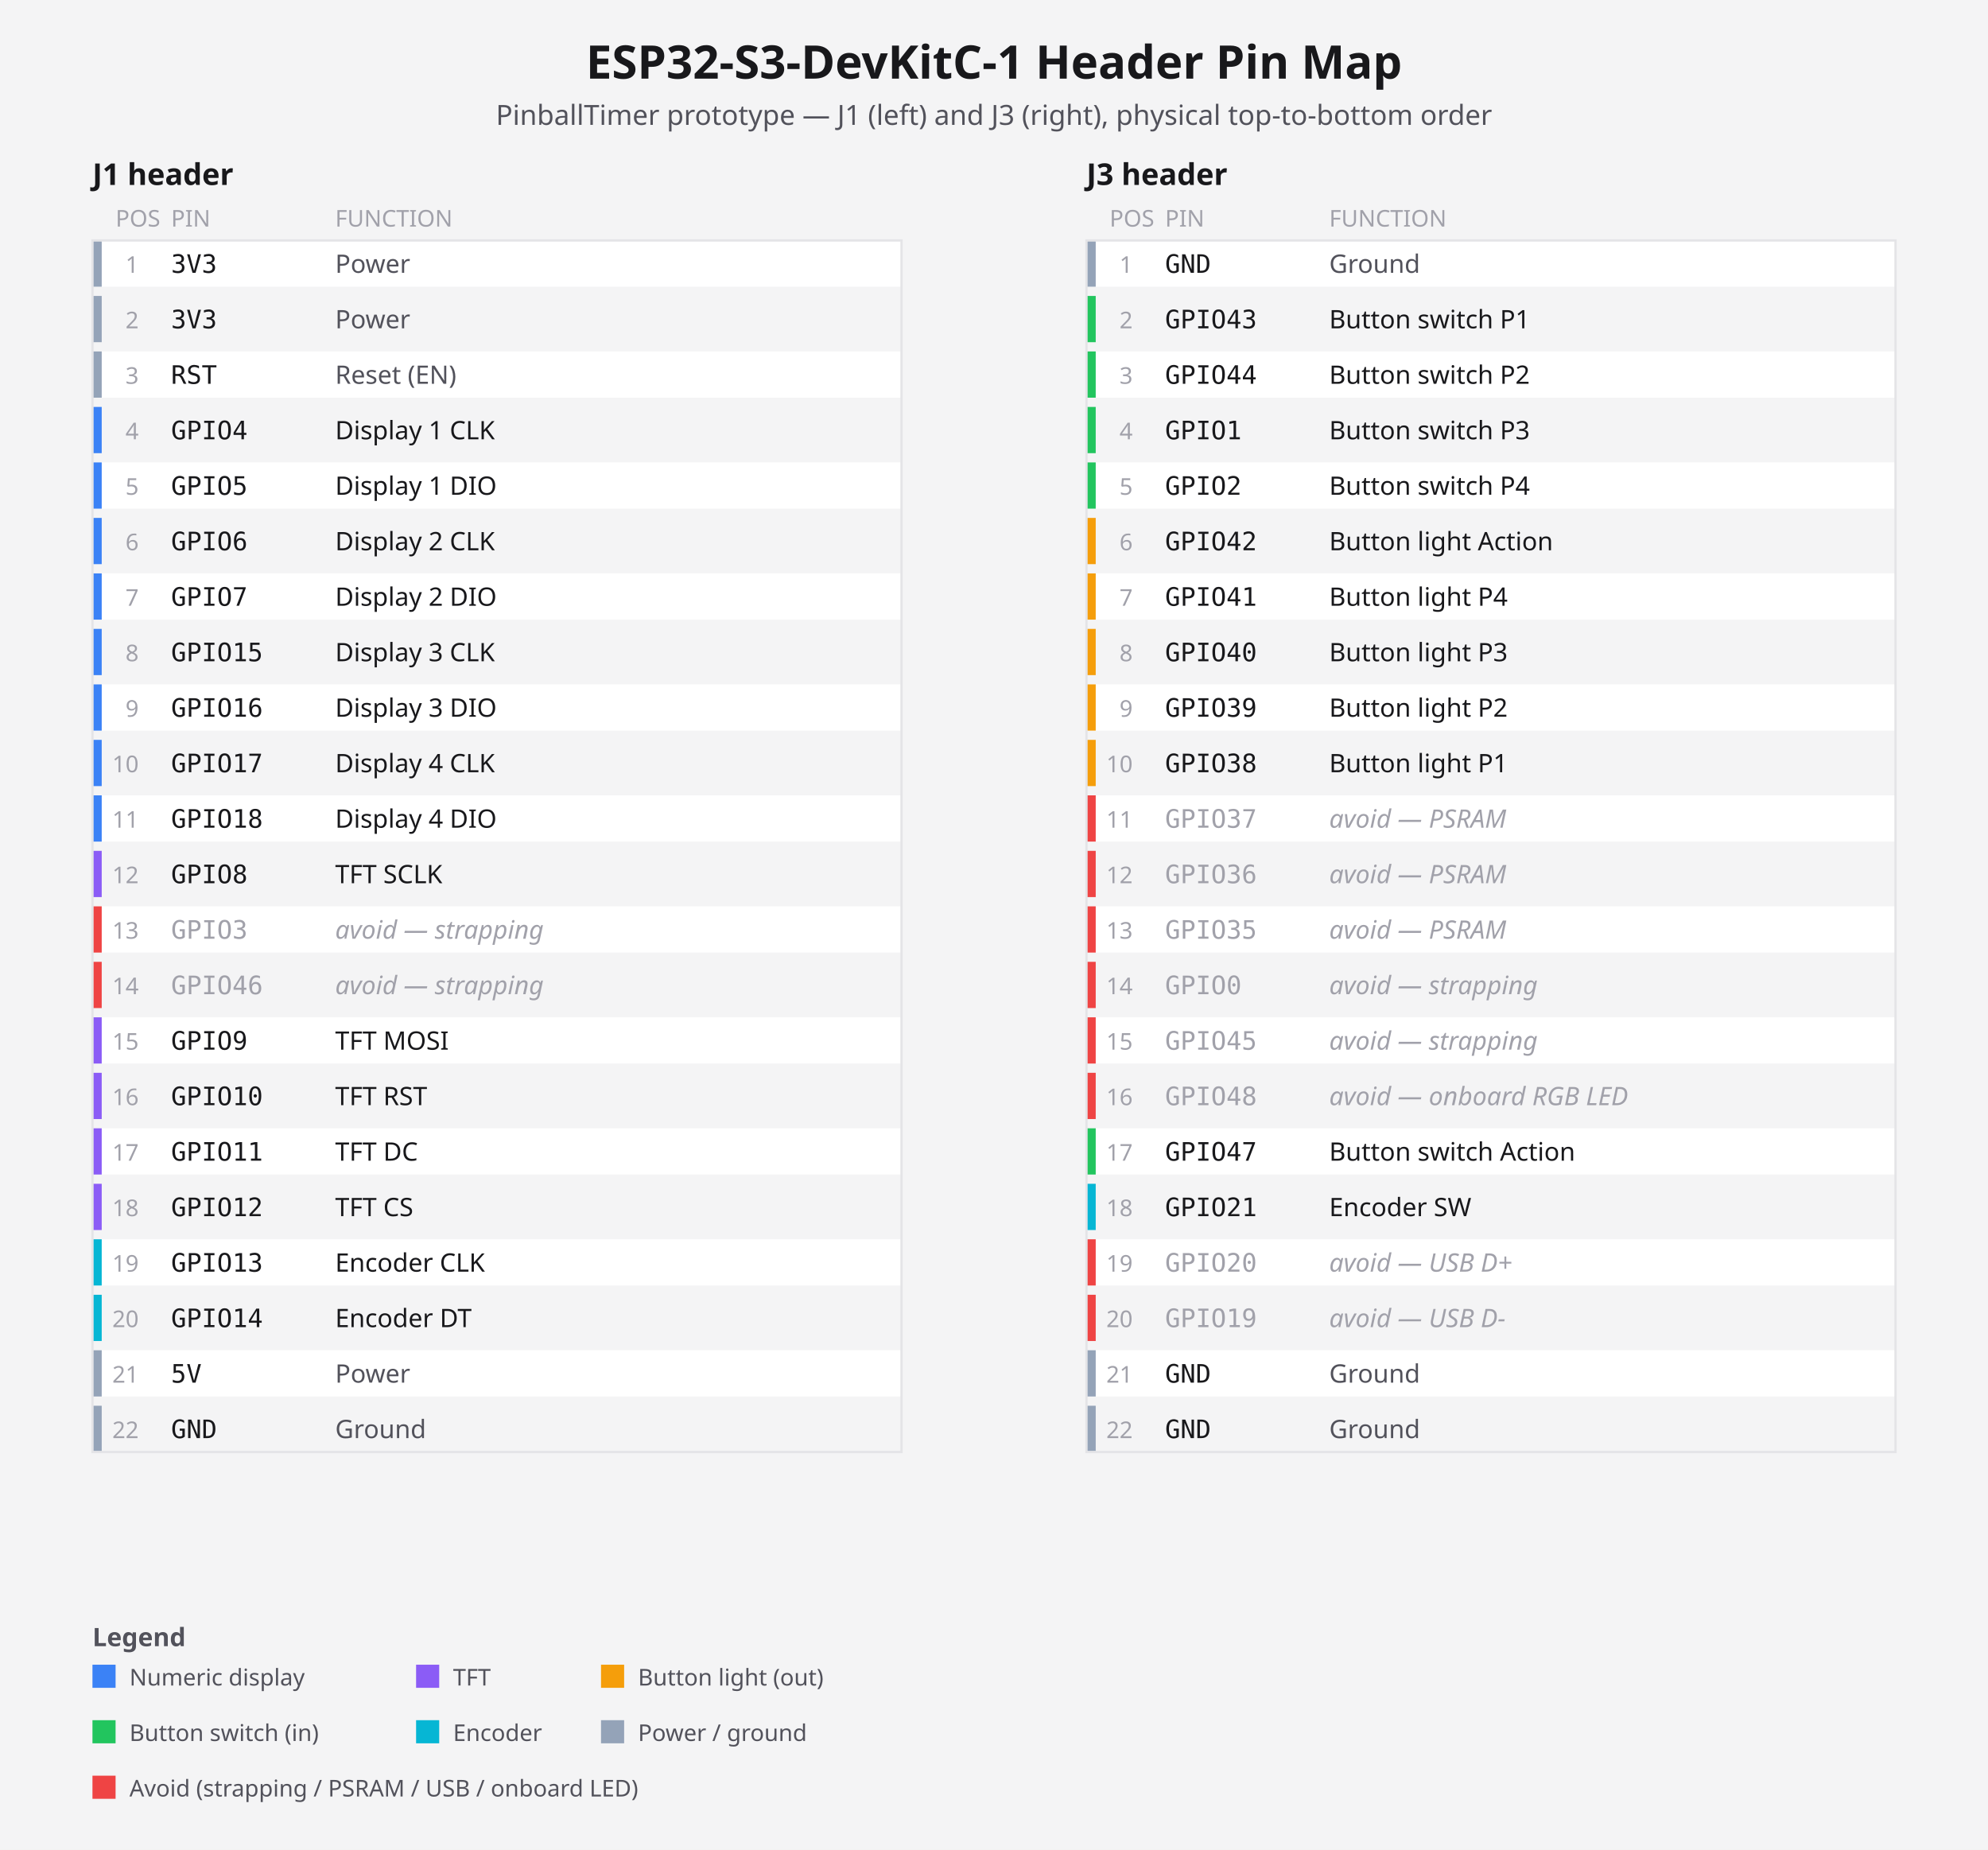
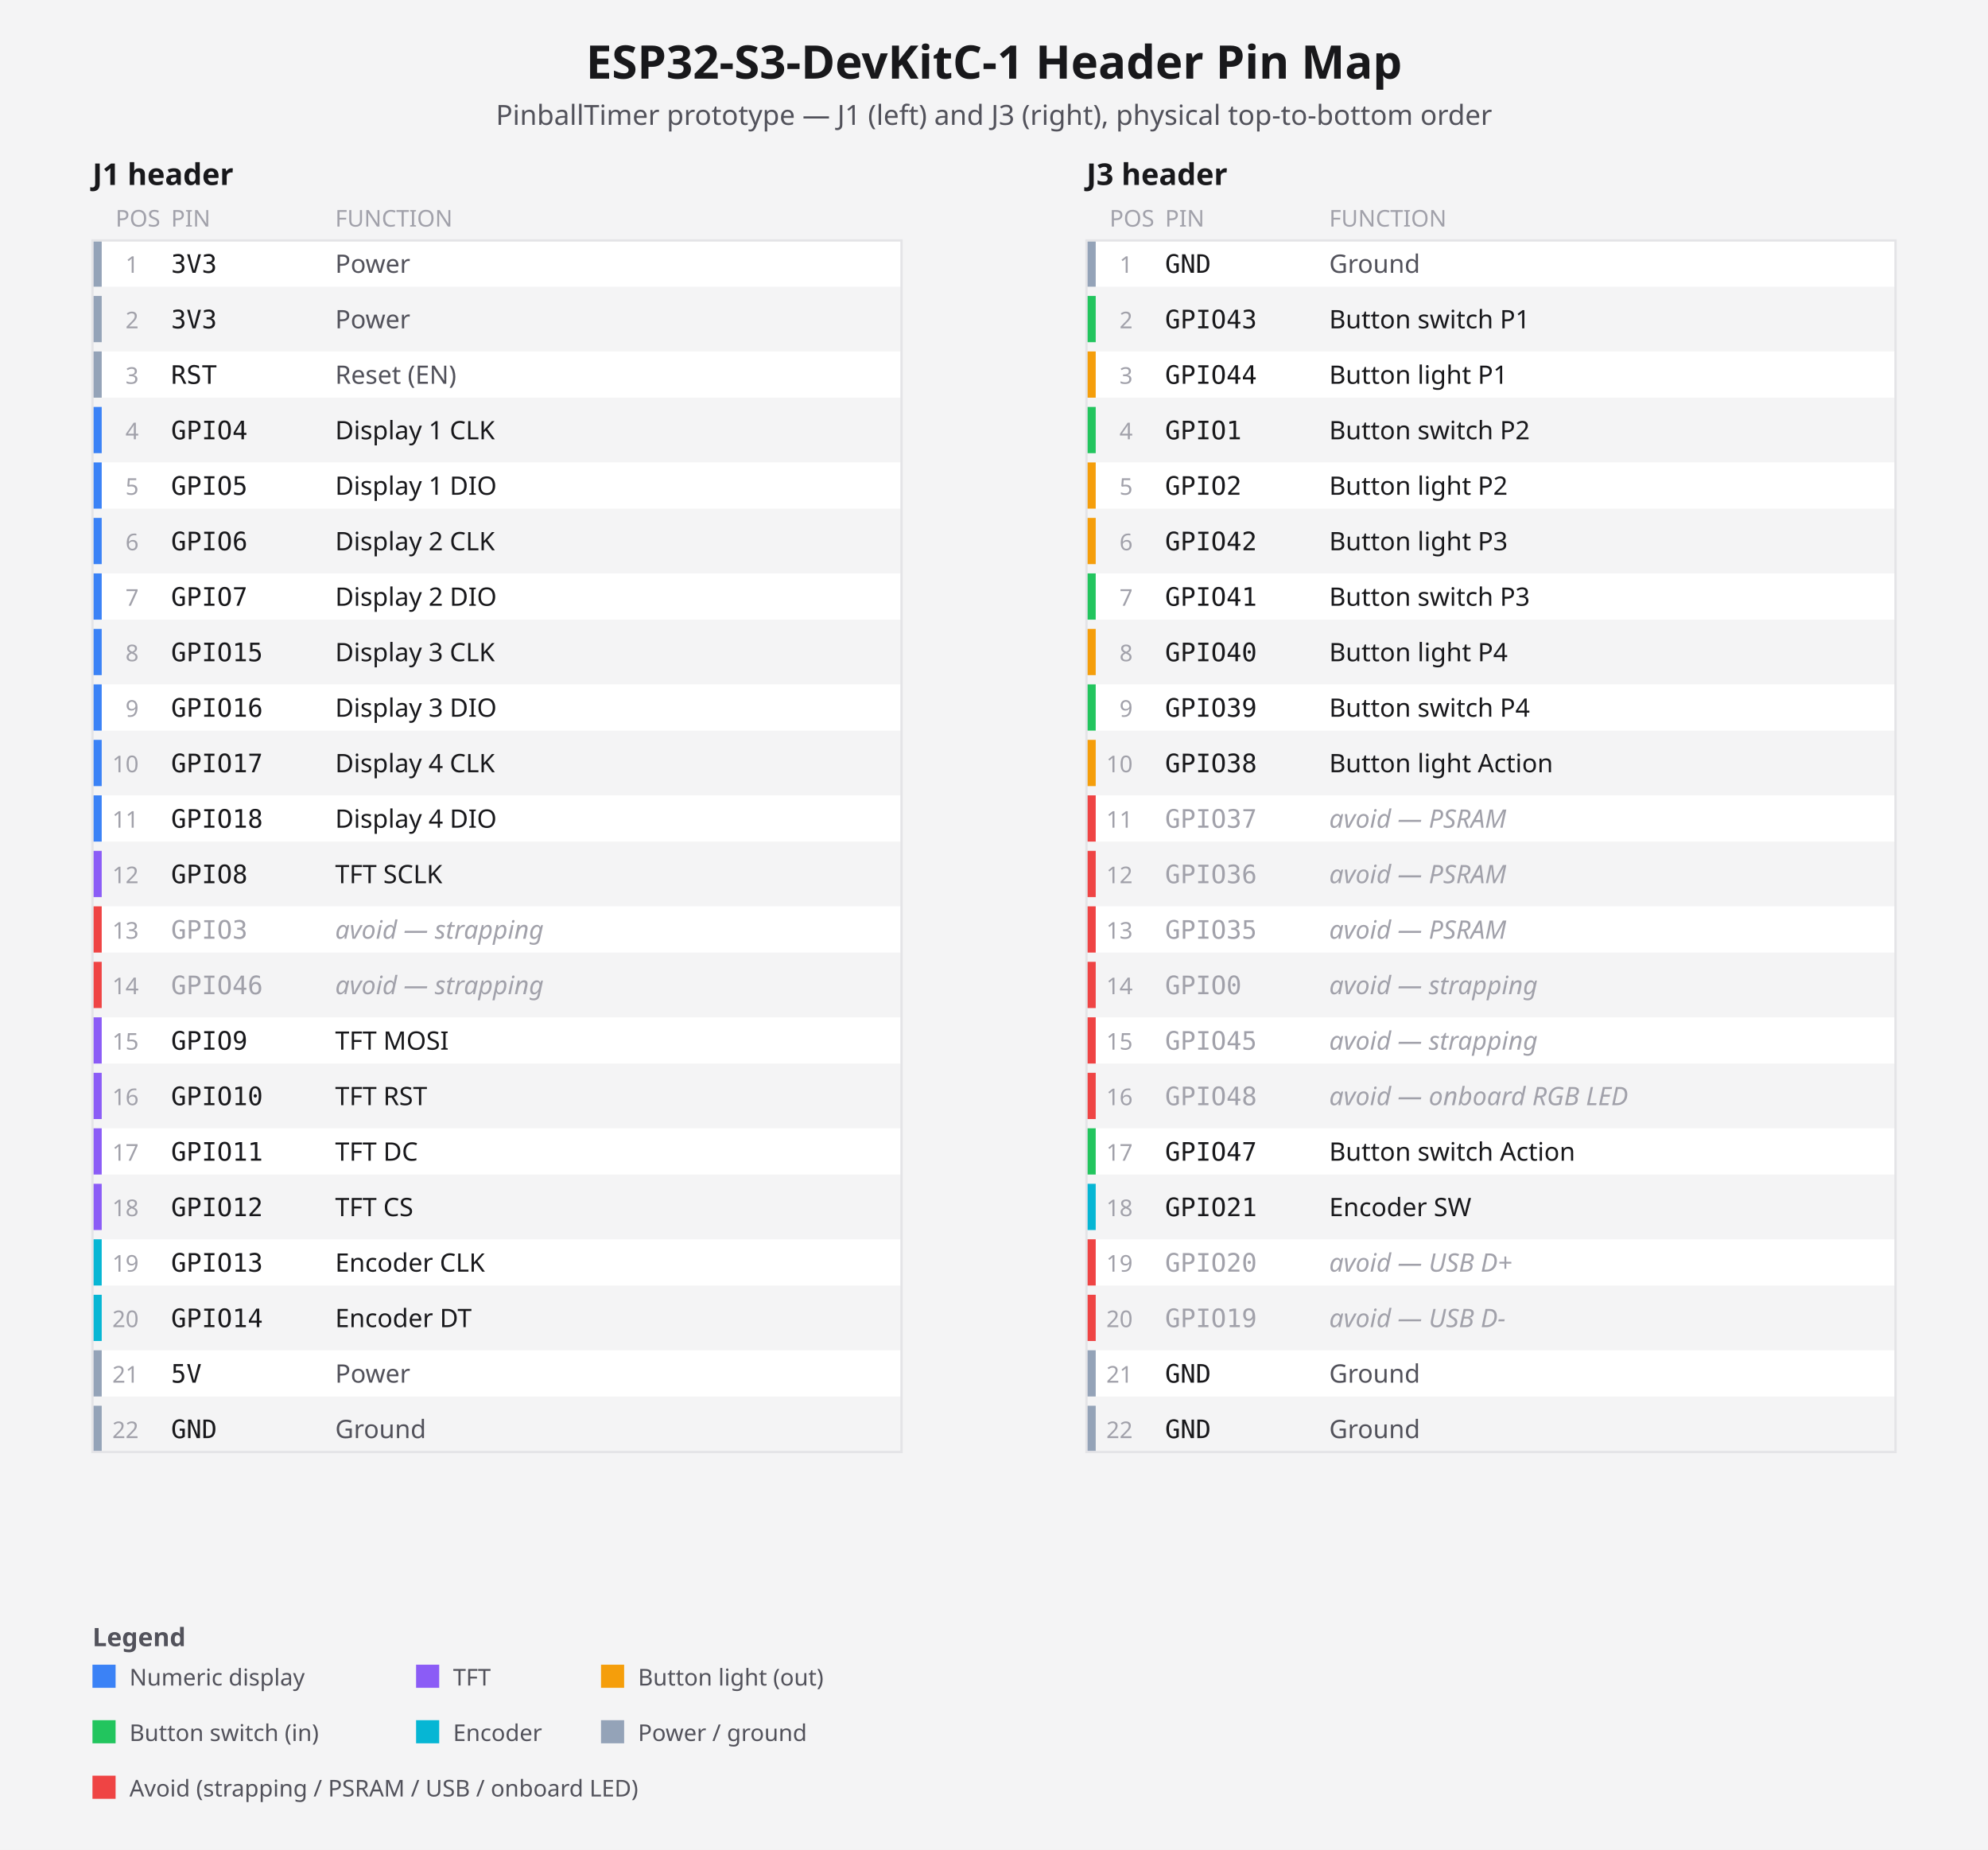
<svg xmlns="http://www.w3.org/2000/svg" viewBox="0 0 860 800" role="img">
  <style>
  text { font-family: sans-serif; }
  .mono { font-family: monospace; }
  .bg0 { fill: #f4f4f5; }
  .bg1 { fill: #ffffff; }
  .tprim { fill: #18181b; }
  .tsec { fill: #52525b; }
  .tmuted { fill: #a1a1aa; }
  .border { stroke: #e4e4e7; }
  .c-disp { fill: #3b82f6; }
  .c-tft { fill: #8b5cf6; }
  .c-light { fill: #f59e0b; }
  .c-sw { fill: #22c55e; }
  .c-enc { fill: #06b6d4; }
  .c-pow { fill: #94a3b8; }
  .c-avoid { fill: #ef4444; }
  @media (prefers-color-scheme: dark) {
    .bg0 { fill: #18181b; }
    .bg1 { fill: #27272a; }
    .tprim { fill: #f4f4f5; }
    .tsec { fill: #a1a1aa; }
    .tmuted { fill: #71717a; }
    .border { stroke: #3f3f46; }
  }
</style>
  <rect x="0" y="0" width="860" height="800" class="bg0" />
  <text x="430" y="34" text-anchor="middle" font-size="20" font-weight="600" class="tprim">ESP32-S3-DevKitC-1 Header Pin Map</text>
  <text x="430" y="54" text-anchor="middle" font-size="12" class="tsec">PinballTimer prototype — J1 (left) and J3 (right), physical top-to-bottom order</text>
  <g transform="translate(40,80)">
    <text x="0" y="0" font-size="13" font-weight="600" class="tprim">J1 header</text>
    <text x="10" y="18" font-size="10" class="tmuted">POS</text>
    <text x="34" y="18" font-size="10" class="tmuted">PIN</text>
    <text x="105" y="18" font-size="10" class="tmuted">FUNCTION</text>
    <g transform="translate(0,24)">
      <rect width="350" height="20" class="bg1" />
      <rect width="4" height="20" class="c-pow" />
      <text x="20" y="14" text-anchor="end" font-size="10" class="tmuted">1</text>
      <text x="34" y="14" class="mono tprim" font-size="11">3V3</text>
      <text x="105" y="14" font-size="11" class="tsec">Power</text>
    </g>
    <g transform="translate(0,48)">
      <rect width="350" height="20" class="bg0" />
      <rect width="4" height="20" class="c-pow" />
      <text x="20" y="14" text-anchor="end" font-size="10" class="tmuted">2</text>
      <text x="34" y="14" class="mono tprim" font-size="11">3V3</text>
      <text x="105" y="14" font-size="11" class="tsec">Power</text>
    </g>
    <g transform="translate(0,72)">
      <rect width="350" height="20" class="bg1" />
      <rect width="4" height="20" class="c-pow" />
      <text x="20" y="14" text-anchor="end" font-size="10" class="tmuted">3</text>
      <text x="34" y="14" class="mono tprim" font-size="11">RST</text>
      <text x="105" y="14" font-size="11" class="tsec">Reset (EN)</text>
    </g>
    <g transform="translate(0,96)">
      <rect width="350" height="20" class="bg0" />
      <rect width="4" height="20" class="c-disp" />
      <text x="20" y="14" text-anchor="end" font-size="10" class="tmuted">4</text>
      <text x="34" y="14" class="mono tprim" font-size="11">GPIO4</text>
      <text x="105" y="14" font-size="11" class="tprim">Display 1 CLK</text>
    </g>
    <g transform="translate(0,120)">
      <rect width="350" height="20" class="bg1" />
      <rect width="4" height="20" class="c-disp" />
      <text x="20" y="14" text-anchor="end" font-size="10" class="tmuted">5</text>
      <text x="34" y="14" class="mono tprim" font-size="11">GPIO5</text>
      <text x="105" y="14" font-size="11" class="tprim">Display 1 DIO</text>
    </g>
    <g transform="translate(0,144)">
      <rect width="350" height="20" class="bg0" />
      <rect width="4" height="20" class="c-disp" />
      <text x="20" y="14" text-anchor="end" font-size="10" class="tmuted">6</text>
      <text x="34" y="14" class="mono tprim" font-size="11">GPIO6</text>
      <text x="105" y="14" font-size="11" class="tprim">Display 2 CLK</text>
    </g>
    <g transform="translate(0,168)">
      <rect width="350" height="20" class="bg1" />
      <rect width="4" height="20" class="c-disp" />
      <text x="20" y="14" text-anchor="end" font-size="10" class="tmuted">7</text>
      <text x="34" y="14" class="mono tprim" font-size="11">GPIO7</text>
      <text x="105" y="14" font-size="11" class="tprim">Display 2 DIO</text>
    </g>
    <g transform="translate(0,192)">
      <rect width="350" height="20" class="bg0" />
      <rect width="4" height="20" class="c-disp" />
      <text x="20" y="14" text-anchor="end" font-size="10" class="tmuted">8</text>
      <text x="34" y="14" class="mono tprim" font-size="11">GPIO15</text>
      <text x="105" y="14" font-size="11" class="tprim">Display 3 CLK</text>
    </g>
    <g transform="translate(0,216)">
      <rect width="350" height="20" class="bg1" />
      <rect width="4" height="20" class="c-disp" />
      <text x="20" y="14" text-anchor="end" font-size="10" class="tmuted">9</text>
      <text x="34" y="14" class="mono tprim" font-size="11">GPIO16</text>
      <text x="105" y="14" font-size="11" class="tprim">Display 3 DIO</text>
    </g>
    <g transform="translate(0,240)">
      <rect width="350" height="20" class="bg0" />
      <rect width="4" height="20" class="c-disp" />
      <text x="20" y="14" text-anchor="end" font-size="10" class="tmuted">10</text>
      <text x="34" y="14" class="mono tprim" font-size="11">GPIO17</text>
      <text x="105" y="14" font-size="11" class="tprim">Display 4 CLK</text>
    </g>
    <g transform="translate(0,264)">
      <rect width="350" height="20" class="bg1" />
      <rect width="4" height="20" class="c-disp" />
      <text x="20" y="14" text-anchor="end" font-size="10" class="tmuted">11</text>
      <text x="34" y="14" class="mono tprim" font-size="11">GPIO18</text>
      <text x="105" y="14" font-size="11" class="tprim">Display 4 DIO</text>
    </g>
    <g transform="translate(0,288)">
      <rect width="350" height="20" class="bg0" />
      <rect width="4" height="20" class="c-tft" />
      <text x="20" y="14" text-anchor="end" font-size="10" class="tmuted">12</text>
      <text x="34" y="14" class="mono tprim" font-size="11">GPIO8</text>
      <text x="105" y="14" font-size="11" class="tprim">TFT SCLK</text>
    </g>
    <g transform="translate(0,312)">
      <rect width="350" height="20" class="bg1" />
      <rect width="4" height="20" class="c-avoid" />
      <text x="20" y="14" text-anchor="end" font-size="10" class="tmuted">13</text>
      <text x="34" y="14" class="mono tmuted" font-size="11">GPIO3</text>
      <text x="105" y="14" font-size="11" font-style="italic" class="tmuted">avoid — strapping</text>
    </g>
    <g transform="translate(0,336)">
      <rect width="350" height="20" class="bg0" />
      <rect width="4" height="20" class="c-avoid" />
      <text x="20" y="14" text-anchor="end" font-size="10" class="tmuted">14</text>
      <text x="34" y="14" class="mono tmuted" font-size="11">GPIO46</text>
      <text x="105" y="14" font-size="11" font-style="italic" class="tmuted">avoid — strapping</text>
    </g>
    <g transform="translate(0,360)">
      <rect width="350" height="20" class="bg1" />
      <rect width="4" height="20" class="c-tft" />
      <text x="20" y="14" text-anchor="end" font-size="10" class="tmuted">15</text>
      <text x="34" y="14" class="mono tprim" font-size="11">GPIO9</text>
      <text x="105" y="14" font-size="11" class="tprim">TFT MOSI</text>
    </g>
    <g transform="translate(0,384)">
      <rect width="350" height="20" class="bg0" />
      <rect width="4" height="20" class="c-tft" />
      <text x="20" y="14" text-anchor="end" font-size="10" class="tmuted">16</text>
      <text x="34" y="14" class="mono tprim" font-size="11">GPIO10</text>
      <text x="105" y="14" font-size="11" class="tprim">TFT RST</text>
    </g>
    <g transform="translate(0,408)">
      <rect width="350" height="20" class="bg1" />
      <rect width="4" height="20" class="c-tft" />
      <text x="20" y="14" text-anchor="end" font-size="10" class="tmuted">17</text>
      <text x="34" y="14" class="mono tprim" font-size="11">GPIO11</text>
      <text x="105" y="14" font-size="11" class="tprim">TFT DC</text>
    </g>
    <g transform="translate(0,432)">
      <rect width="350" height="20" class="bg0" />
      <rect width="4" height="20" class="c-tft" />
      <text x="20" y="14" text-anchor="end" font-size="10" class="tmuted">18</text>
      <text x="34" y="14" class="mono tprim" font-size="11">GPIO12</text>
      <text x="105" y="14" font-size="11" class="tprim">TFT CS</text>
    </g>
    <g transform="translate(0,456)">
      <rect width="350" height="20" class="bg1" />
      <rect width="4" height="20" class="c-enc" />
      <text x="20" y="14" text-anchor="end" font-size="10" class="tmuted">19</text>
      <text x="34" y="14" class="mono tprim" font-size="11">GPIO13</text>
      <text x="105" y="14" font-size="11" class="tprim">Encoder CLK</text>
    </g>
    <g transform="translate(0,480)">
      <rect width="350" height="20" class="bg0" />
      <rect width="4" height="20" class="c-enc" />
      <text x="20" y="14" text-anchor="end" font-size="10" class="tmuted">20</text>
      <text x="34" y="14" class="mono tprim" font-size="11">GPIO14</text>
      <text x="105" y="14" font-size="11" class="tprim">Encoder DT</text>
    </g>
    <g transform="translate(0,504)">
      <rect width="350" height="20" class="bg1" />
      <rect width="4" height="20" class="c-pow" />
      <text x="20" y="14" text-anchor="end" font-size="10" class="tmuted">21</text>
      <text x="34" y="14" class="mono tprim" font-size="11">5V</text>
      <text x="105" y="14" font-size="11" class="tsec">Power</text>
    </g>
    <g transform="translate(0,528)">
      <rect width="350" height="20" class="bg0" />
      <rect width="4" height="20" class="c-pow" />
      <text x="20" y="14" text-anchor="end" font-size="10" class="tmuted">22</text>
      <text x="34" y="14" class="mono tprim" font-size="11">GND</text>
      <text x="105" y="14" font-size="11" class="tsec">Ground</text>
    </g>
    <rect x="0" y="24" width="350" height="524" fill="none" class="border" stroke-width="1" />
  </g>
  <g transform="translate(470,80)">
    <text x="0" y="0" font-size="13" font-weight="600" class="tprim">J3 header</text>
    <text x="10" y="18" font-size="10" class="tmuted">POS</text>
    <text x="34" y="18" font-size="10" class="tmuted">PIN</text>
    <text x="105" y="18" font-size="10" class="tmuted">FUNCTION</text>
    <g transform="translate(0,24)">
      <rect width="350" height="20" class="bg1" />
      <rect width="4" height="20" class="c-pow" />
      <text x="20" y="14" text-anchor="end" font-size="10" class="tmuted">1</text>
      <text x="34" y="14" class="mono tprim" font-size="11">GND</text>
      <text x="105" y="14" font-size="11" class="tsec">Ground</text>
    </g>
    <g transform="translate(0,48)">
      <rect width="350" height="20" class="bg0" />
      <rect width="4" height="20" class="c-sw" />
      <text x="20" y="14" text-anchor="end" font-size="10" class="tmuted">2</text>
      <text x="34" y="14" class="mono tprim" font-size="11">GPIO43</text>
      <text x="105" y="14" font-size="11" class="tprim">Button switch P1</text>
    </g>
    <g transform="translate(0,72)">
      <rect width="350" height="20" class="bg1" />
-       <rect width="4" height="20" class="c-sw" />
+       <rect width="4" height="20" class="c-light" />
      <text x="20" y="14" text-anchor="end" font-size="10" class="tmuted">3</text>
      <text x="34" y="14" class="mono tprim" font-size="11">GPIO44</text>
-       <text x="105" y="14" font-size="11" class="tprim">Button switch P2</text>
+       <text x="105" y="14" font-size="11" class="tprim">Button light P1</text>
    </g>
    <g transform="translate(0,96)">
      <rect width="350" height="20" class="bg0" />
      <rect width="4" height="20" class="c-sw" />
      <text x="20" y="14" text-anchor="end" font-size="10" class="tmuted">4</text>
      <text x="34" y="14" class="mono tprim" font-size="11">GPIO1</text>
-       <text x="105" y="14" font-size="11" class="tprim">Button switch P3</text>
+       <text x="105" y="14" font-size="11" class="tprim">Button switch P2</text>
    </g>
    <g transform="translate(0,120)">
      <rect width="350" height="20" class="bg1" />
-       <rect width="4" height="20" class="c-sw" />
+       <rect width="4" height="20" class="c-light" />
      <text x="20" y="14" text-anchor="end" font-size="10" class="tmuted">5</text>
      <text x="34" y="14" class="mono tprim" font-size="11">GPIO2</text>
-       <text x="105" y="14" font-size="11" class="tprim">Button switch P4</text>
+       <text x="105" y="14" font-size="11" class="tprim">Button light P2</text>
    </g>
    <g transform="translate(0,144)">
      <rect width="350" height="20" class="bg0" />
      <rect width="4" height="20" class="c-light" />
      <text x="20" y="14" text-anchor="end" font-size="10" class="tmuted">6</text>
      <text x="34" y="14" class="mono tprim" font-size="11">GPIO42</text>
-       <text x="105" y="14" font-size="11" class="tprim">Button light Action</text>
+       <text x="105" y="14" font-size="11" class="tprim">Button light P3</text>
    </g>
    <g transform="translate(0,168)">
      <rect width="350" height="20" class="bg1" />
-       <rect width="4" height="20" class="c-light" />
+       <rect width="4" height="20" class="c-sw" />
      <text x="20" y="14" text-anchor="end" font-size="10" class="tmuted">7</text>
      <text x="34" y="14" class="mono tprim" font-size="11">GPIO41</text>
-       <text x="105" y="14" font-size="11" class="tprim">Button light P4</text>
+       <text x="105" y="14" font-size="11" class="tprim">Button switch P3</text>
    </g>
    <g transform="translate(0,192)">
      <rect width="350" height="20" class="bg0" />
      <rect width="4" height="20" class="c-light" />
      <text x="20" y="14" text-anchor="end" font-size="10" class="tmuted">8</text>
      <text x="34" y="14" class="mono tprim" font-size="11">GPIO40</text>
-       <text x="105" y="14" font-size="11" class="tprim">Button light P3</text>
+       <text x="105" y="14" font-size="11" class="tprim">Button light P4</text>
    </g>
    <g transform="translate(0,216)">
      <rect width="350" height="20" class="bg1" />
-       <rect width="4" height="20" class="c-light" />
+       <rect width="4" height="20" class="c-sw" />
      <text x="20" y="14" text-anchor="end" font-size="10" class="tmuted">9</text>
      <text x="34" y="14" class="mono tprim" font-size="11">GPIO39</text>
-       <text x="105" y="14" font-size="11" class="tprim">Button light P2</text>
+       <text x="105" y="14" font-size="11" class="tprim">Button switch P4</text>
    </g>
    <g transform="translate(0,240)">
      <rect width="350" height="20" class="bg0" />
      <rect width="4" height="20" class="c-light" />
      <text x="20" y="14" text-anchor="end" font-size="10" class="tmuted">10</text>
      <text x="34" y="14" class="mono tprim" font-size="11">GPIO38</text>
-       <text x="105" y="14" font-size="11" class="tprim">Button light P1</text>
+       <text x="105" y="14" font-size="11" class="tprim">Button light Action</text>
    </g>
    <g transform="translate(0,264)">
      <rect width="350" height="20" class="bg1" />
      <rect width="4" height="20" class="c-avoid" />
      <text x="20" y="14" text-anchor="end" font-size="10" class="tmuted">11</text>
      <text x="34" y="14" class="mono tmuted" font-size="11">GPIO37</text>
      <text x="105" y="14" font-size="11" font-style="italic" class="tmuted">avoid — PSRAM</text>
    </g>
    <g transform="translate(0,288)">
      <rect width="350" height="20" class="bg0" />
      <rect width="4" height="20" class="c-avoid" />
      <text x="20" y="14" text-anchor="end" font-size="10" class="tmuted">12</text>
      <text x="34" y="14" class="mono tmuted" font-size="11">GPIO36</text>
      <text x="105" y="14" font-size="11" font-style="italic" class="tmuted">avoid — PSRAM</text>
    </g>
    <g transform="translate(0,312)">
      <rect width="350" height="20" class="bg1" />
      <rect width="4" height="20" class="c-avoid" />
      <text x="20" y="14" text-anchor="end" font-size="10" class="tmuted">13</text>
      <text x="34" y="14" class="mono tmuted" font-size="11">GPIO35</text>
      <text x="105" y="14" font-size="11" font-style="italic" class="tmuted">avoid — PSRAM</text>
    </g>
    <g transform="translate(0,336)">
      <rect width="350" height="20" class="bg0" />
      <rect width="4" height="20" class="c-avoid" />
      <text x="20" y="14" text-anchor="end" font-size="10" class="tmuted">14</text>
      <text x="34" y="14" class="mono tmuted" font-size="11">GPIO0</text>
      <text x="105" y="14" font-size="11" font-style="italic" class="tmuted">avoid — strapping</text>
    </g>
    <g transform="translate(0,360)">
      <rect width="350" height="20" class="bg1" />
      <rect width="4" height="20" class="c-avoid" />
      <text x="20" y="14" text-anchor="end" font-size="10" class="tmuted">15</text>
      <text x="34" y="14" class="mono tmuted" font-size="11">GPIO45</text>
      <text x="105" y="14" font-size="11" font-style="italic" class="tmuted">avoid — strapping</text>
    </g>
    <g transform="translate(0,384)">
      <rect width="350" height="20" class="bg0" />
      <rect width="4" height="20" class="c-avoid" />
      <text x="20" y="14" text-anchor="end" font-size="10" class="tmuted">16</text>
      <text x="34" y="14" class="mono tmuted" font-size="11">GPIO48</text>
      <text x="105" y="14" font-size="11" font-style="italic" class="tmuted">avoid — onboard RGB LED</text>
    </g>
    <g transform="translate(0,408)">
      <rect width="350" height="20" class="bg1" />
      <rect width="4" height="20" class="c-sw" />
      <text x="20" y="14" text-anchor="end" font-size="10" class="tmuted">17</text>
      <text x="34" y="14" class="mono tprim" font-size="11">GPIO47</text>
      <text x="105" y="14" font-size="11" class="tprim">Button switch Action</text>
    </g>
    <g transform="translate(0,432)">
      <rect width="350" height="20" class="bg0" />
      <rect width="4" height="20" class="c-enc" />
      <text x="20" y="14" text-anchor="end" font-size="10" class="tmuted">18</text>
      <text x="34" y="14" class="mono tprim" font-size="11">GPIO21</text>
      <text x="105" y="14" font-size="11" class="tprim">Encoder SW</text>
    </g>
    <g transform="translate(0,456)">
      <rect width="350" height="20" class="bg1" />
      <rect width="4" height="20" class="c-avoid" />
      <text x="20" y="14" text-anchor="end" font-size="10" class="tmuted">19</text>
      <text x="34" y="14" class="mono tmuted" font-size="11">GPIO20</text>
      <text x="105" y="14" font-size="11" font-style="italic" class="tmuted">avoid — USB D+</text>
    </g>
    <g transform="translate(0,480)">
      <rect width="350" height="20" class="bg0" />
      <rect width="4" height="20" class="c-avoid" />
      <text x="20" y="14" text-anchor="end" font-size="10" class="tmuted">20</text>
      <text x="34" y="14" class="mono tmuted" font-size="11">GPIO19</text>
      <text x="105" y="14" font-size="11" font-style="italic" class="tmuted">avoid — USB D-</text>
    </g>
    <g transform="translate(0,504)">
      <rect width="350" height="20" class="bg1" />
      <rect width="4" height="20" class="c-pow" />
      <text x="20" y="14" text-anchor="end" font-size="10" class="tmuted">21</text>
      <text x="34" y="14" class="mono tprim" font-size="11">GND</text>
      <text x="105" y="14" font-size="11" class="tsec">Ground</text>
    </g>
    <g transform="translate(0,528)">
      <rect width="350" height="20" class="bg0" />
      <rect width="4" height="20" class="c-pow" />
      <text x="20" y="14" text-anchor="end" font-size="10" class="tmuted">22</text>
      <text x="34" y="14" class="mono tprim" font-size="11">GND</text>
      <text x="105" y="14" font-size="11" class="tsec">Ground</text>
    </g>
    <rect x="0" y="24" width="350" height="524" fill="none" class="border" stroke-width="1" />
  </g>
  <g transform="translate(40,720)">
    <text x="0" y="-8" font-size="11" font-weight="600" class="tsec">Legend</text>
    <g transform="translate(0,0)">
      <rect width="10" height="10" class="c-disp" />
      <text x="16" y="9" font-size="10" class="tsec">Numeric display</text>
    </g>
    <g transform="translate(140,0)">
      <rect width="10" height="10" class="c-tft" />
      <text x="16" y="9" font-size="10" class="tsec">TFT</text>
    </g>
    <g transform="translate(220,0)">
      <rect width="10" height="10" class="c-light" />
      <text x="16" y="9" font-size="10" class="tsec">Button light (out)</text>
    </g>
    <g transform="translate(0,24)">
      <rect width="10" height="10" class="c-sw" />
      <text x="16" y="9" font-size="10" class="tsec">Button switch (in)</text>
    </g>
    <g transform="translate(140,24)">
      <rect width="10" height="10" class="c-enc" />
      <text x="16" y="9" font-size="10" class="tsec">Encoder</text>
    </g>
    <g transform="translate(220,24)">
      <rect width="10" height="10" class="c-pow" />
      <text x="16" y="9" font-size="10" class="tsec">Power / ground</text>
    </g>
    <g transform="translate(0,48)">
      <rect width="10" height="10" class="c-avoid" />
      <text x="16" y="9" font-size="10" class="tsec">Avoid (strapping / PSRAM / USB / onboard LED)</text>
    </g>
  </g>
</svg>
